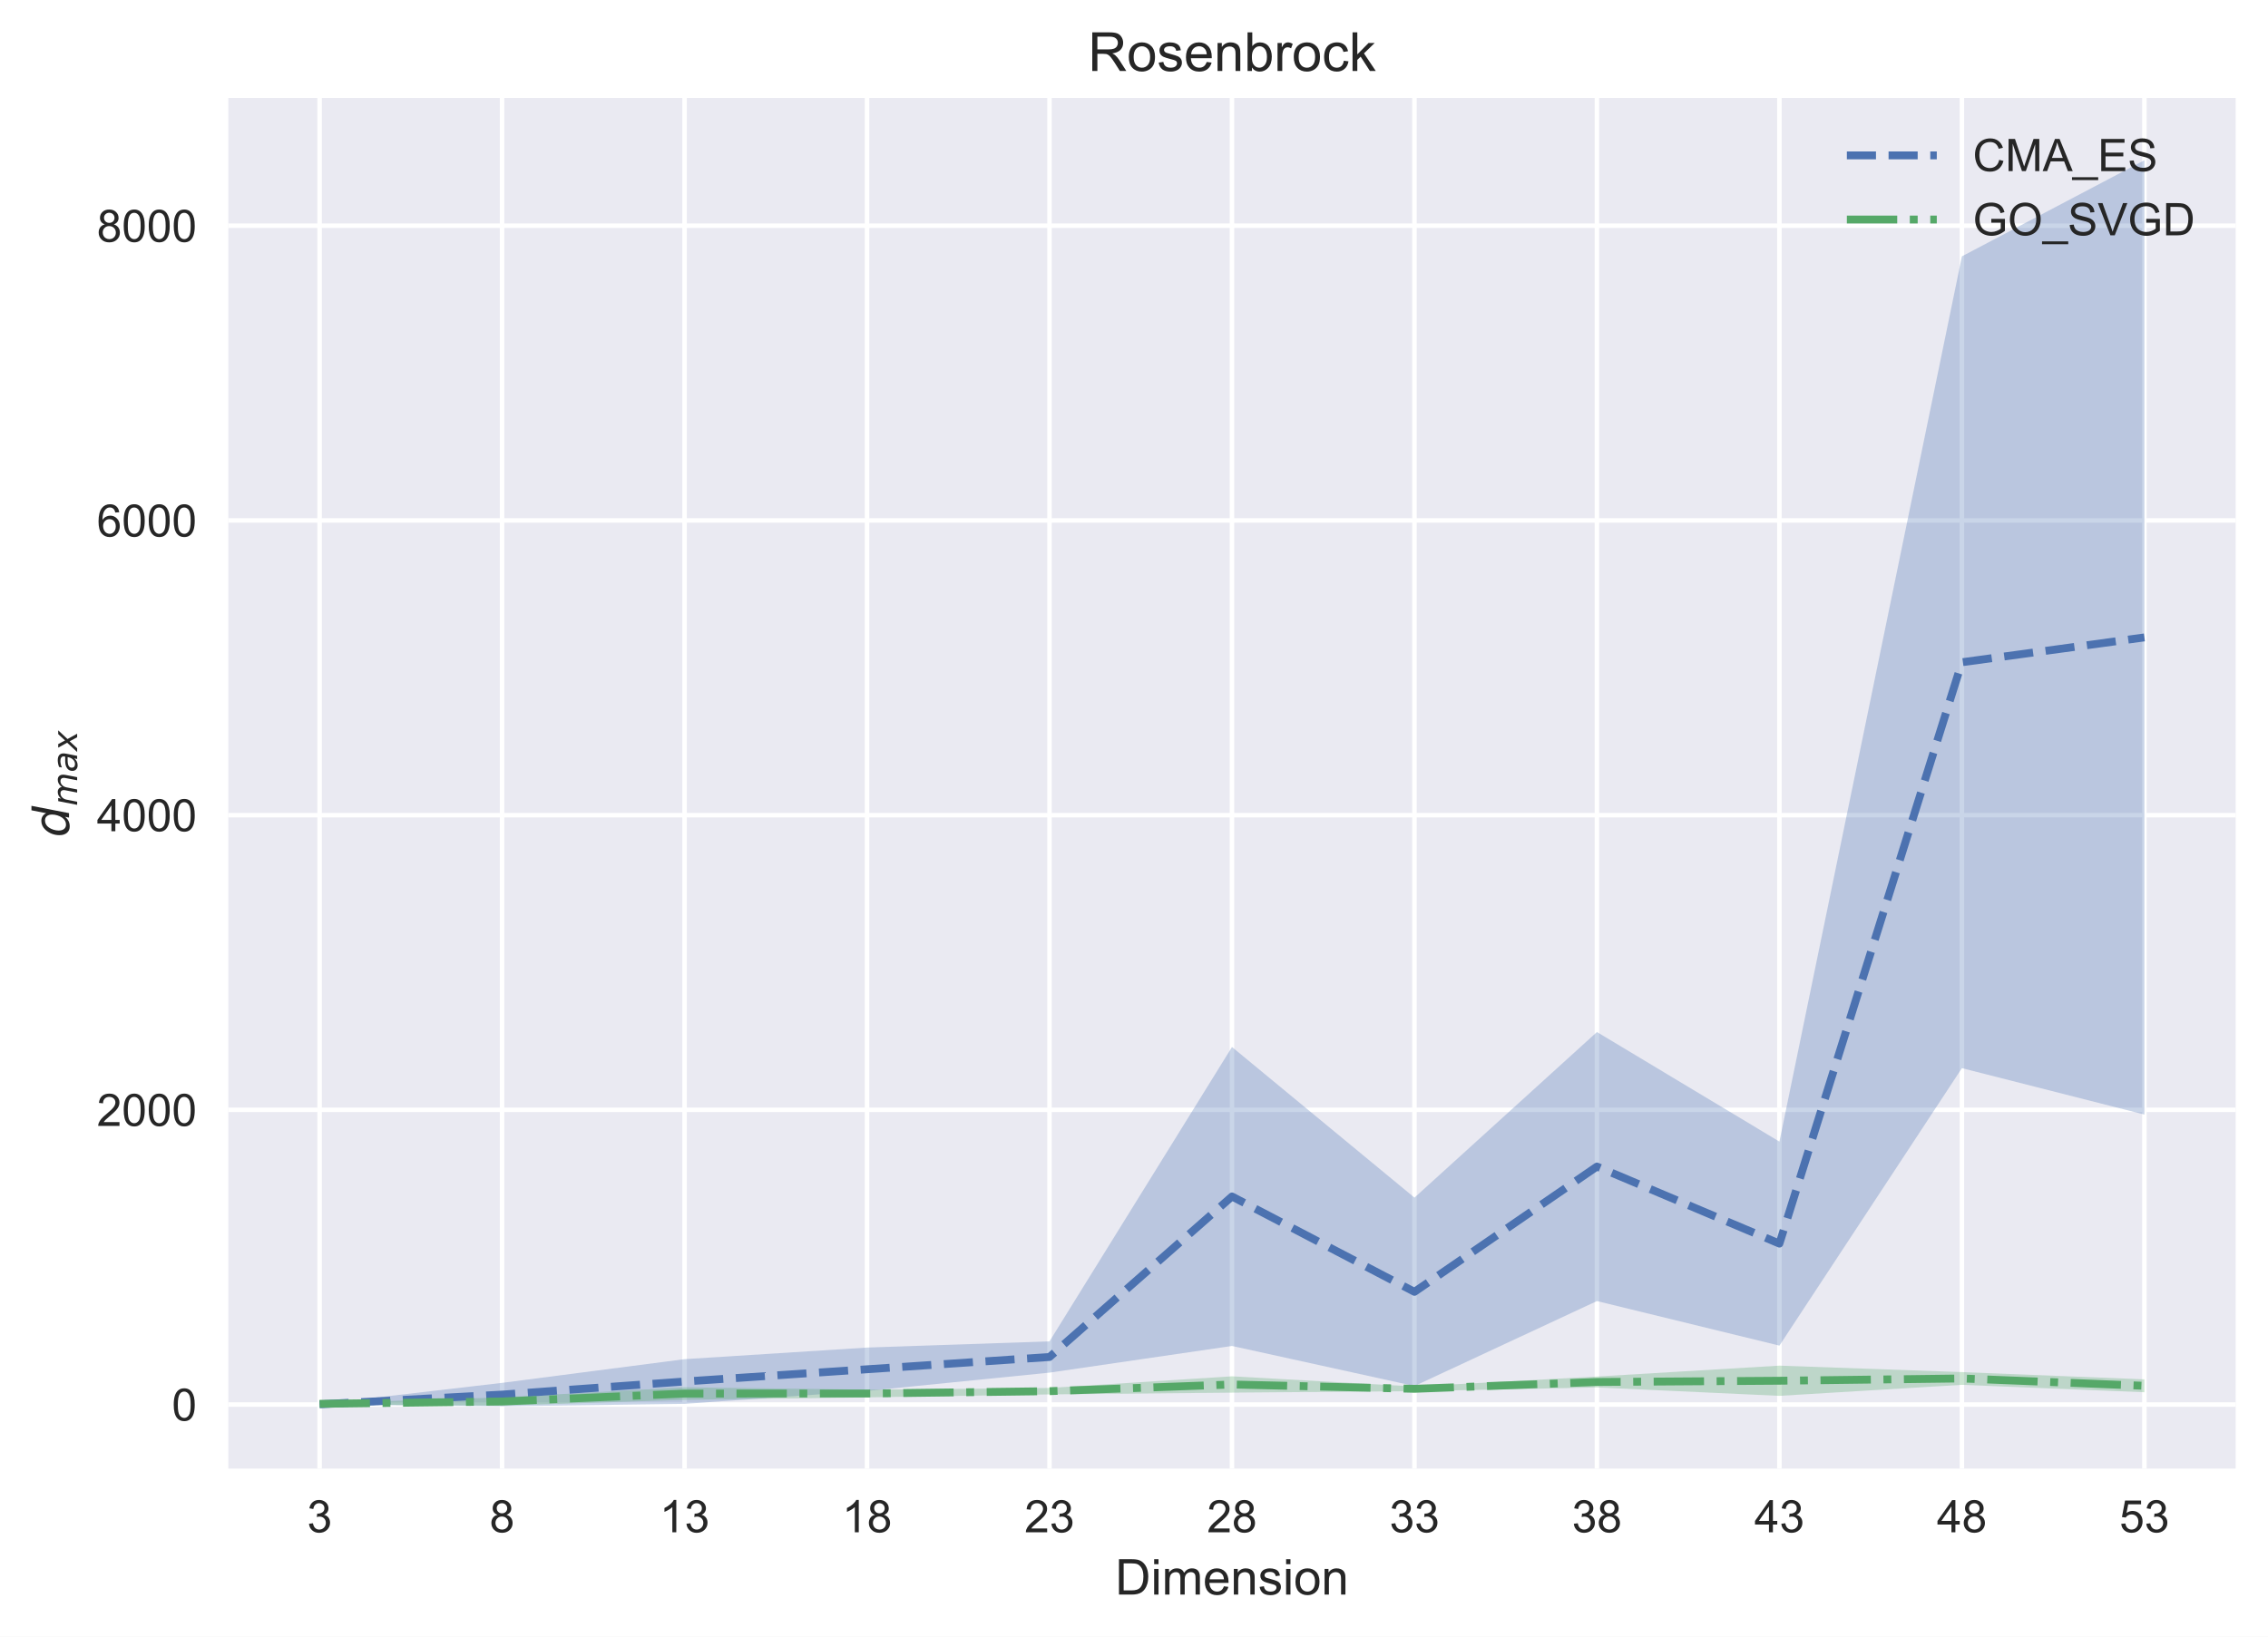
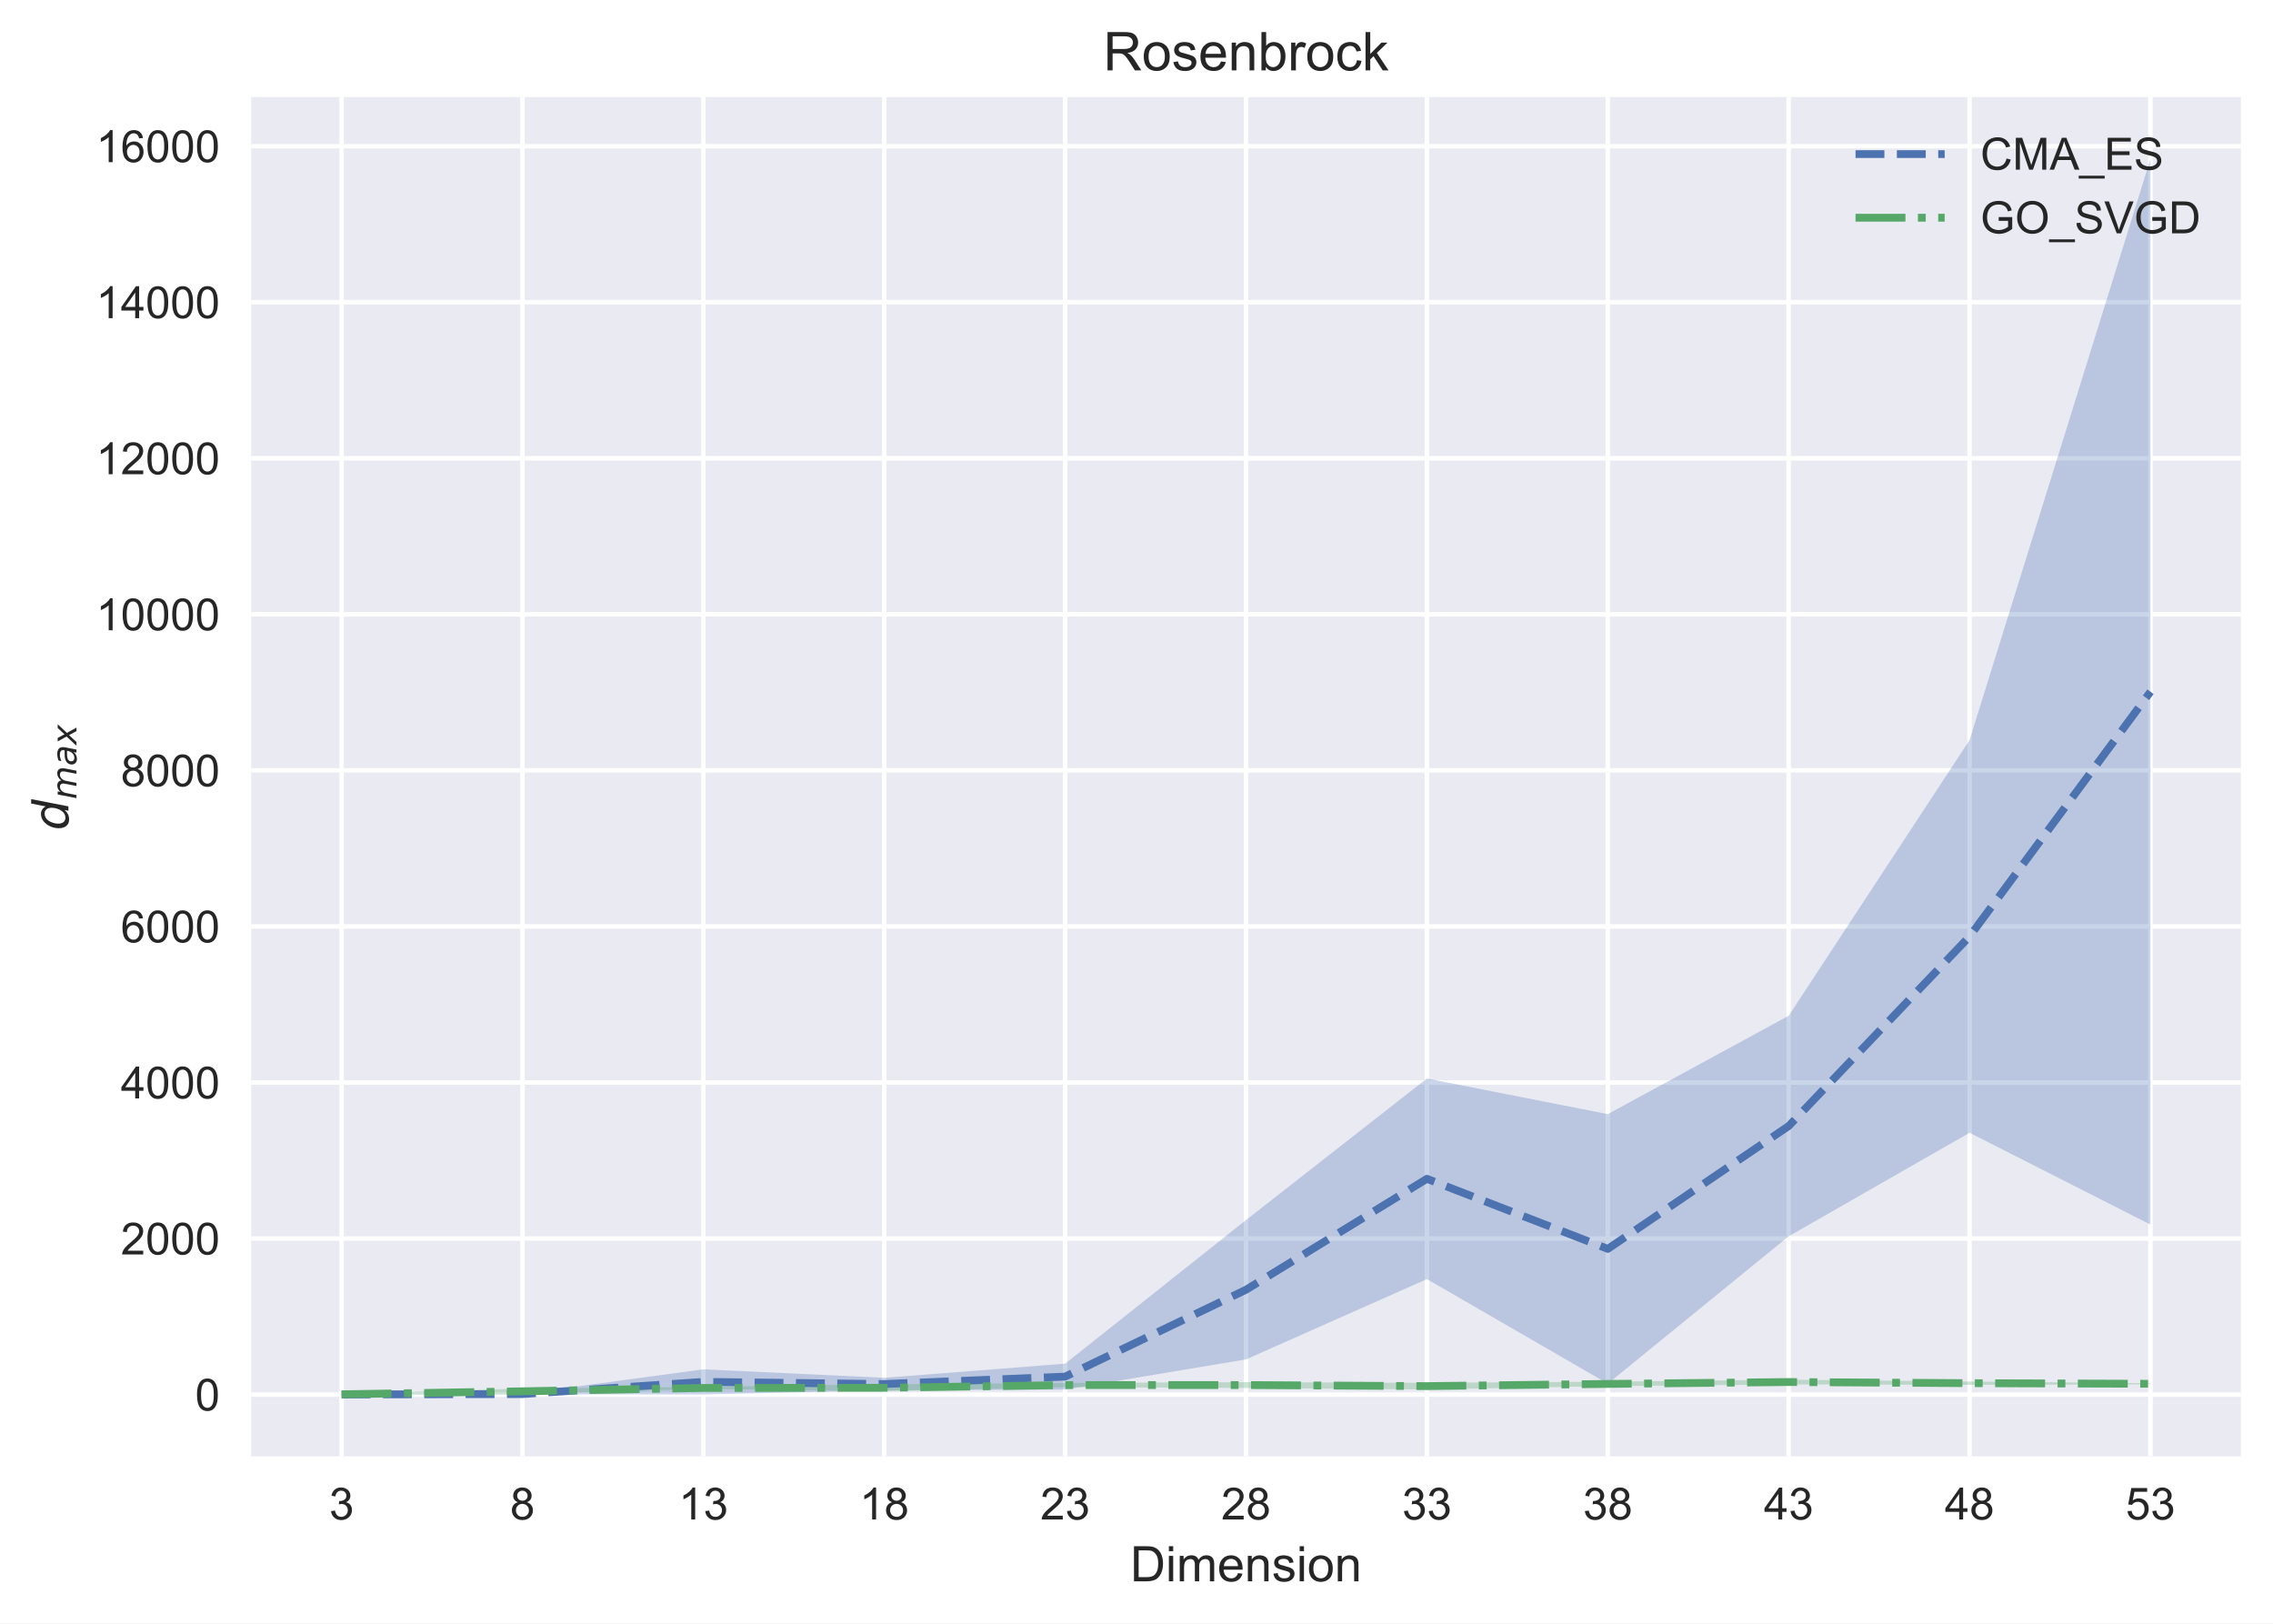
- <svg xmlns="http://www.w3.org/2000/svg" xmlns:xlink="http://www.w3.org/1999/xlink" width="504.384pt" height="364.115pt" viewBox="0 0 504.384 364.115" version="1.1">
+ <svg xmlns="http://www.w3.org/2000/svg" xmlns:xlink="http://www.w3.org/1999/xlink" width="509.945pt" height="364.115pt" viewBox="0 0 509.945 364.115" version="1.1">
  <defs>
    <style type="text/css">*{stroke-linejoin: round; stroke-linecap: butt}</style>
  </defs>
  <g id="figure_1">
    <g id="patch_1">
-       <path d="M 0 364.115  L 504.384 364.115  L 504.384 0  L 0 0  z " style="fill: #ffffff" />
+       <path d="M 0 364.115  L 509.945 364.115  L 509.945 0  L 0 0  z " style="fill: #ffffff" />
    </g>
    <g id="axes_1">
      <g id="patch_2">
-         <path d="M 50.784 326.709  L 497.184 326.709  L 497.184 21.789  L 50.784 21.789  z " style="fill: #eaeaf2" />
+         <path d="M 56.345 326.709  L 502.745 326.709  L 502.745 21.789  L 56.345 21.789  z " style="fill: #eaeaf2" />
      </g>
      <g id="matplotlib.axis_1">
        <g id="xtick_1">
          <g id="line2d_1">
-             <path d="M 71.075 326.709  L 71.075 21.789  " clip-path="url(#pcca488baf7)" style="fill: none; stroke: #ffffff; stroke-linecap: round" />
+             <path d="M 76.636 326.709  L 76.636 21.789  " clip-path="url(#pba0f194fc9)" style="fill: none; stroke: #ffffff; stroke-linecap: round" />
          </g>
          <g id="line2d_2" />
          <g id="text_1">
-             <g style="fill: #262626" transform="translate(68.29419 340.8672) scale(0.1 -0.1)">
+             <g style="fill: #262626" transform="translate(73.85513 340.8672) scale(0.1 -0.1)">
              <defs>
                <path id="ArialMT-33" d="M 269 1209  L 831 1284  Q 928 806 1161 595  Q 1394 384 1728 384  Q 2125 384 2398 659  Q 2672 934 2672 1341  Q 2672 1728 2419 1979  Q 2166 2231 1775 2231  Q 1616 2231 1378 2169  L 1441 2663  Q 1497 2656 1531 2656  Q 1891 2656 2178 2843  Q 2466 3031 2466 3422  Q 2466 3731 2256 3934  Q 2047 4138 1716 4138  Q 1388 4138 1169 3931  Q 950 3725 888 3313  L 325 3413  Q 428 3978 793 4289  Q 1159 4600 1703 4600  Q 2078 4600 2393 4439  Q 2709 4278 2876 4000  Q 3044 3722 3044 3409  Q 3044 3113 2884 2869  Q 2725 2625 2413 2481  Q 2819 2388 3044 2092  Q 3269 1797 3269 1353  Q 3269 753 2831 336  Q 2394 -81 1725 -81  Q 1122 -81 723 278  Q 325 638 269 1209  z " transform="scale(0.015625)" />
              </defs>
              <use xlink:href="#ArialMT-33" />
            </g>
          </g>
        </g>
        <g id="xtick_2">
          <g id="line2d_3">
-             <path d="M 111.656 326.709  L 111.656 21.789  " clip-path="url(#pcca488baf7)" style="fill: none; stroke: #ffffff; stroke-linecap: round" />
+             <path d="M 117.217 326.709  L 117.217 21.789  " clip-path="url(#pba0f194fc9)" style="fill: none; stroke: #ffffff; stroke-linecap: round" />
          </g>
          <g id="line2d_4" />
          <g id="text_2">
-             <g style="fill: #262626" transform="translate(108.876 340.8672) scale(0.1 -0.1)">
+             <g style="fill: #262626" transform="translate(114.4369 340.8672) scale(0.1 -0.1)">
              <defs>
                <path id="ArialMT-38" d="M 1131 2484  Q 781 2613 612 2850  Q 444 3088 444 3419  Q 444 3919 803 4259  Q 1163 4600 1759 4600  Q 2359 4600 2725 4251  Q 3091 3903 3091 3403  Q 3091 3084 2923 2848  Q 2756 2613 2416 2484  Q 2838 2347 3058 2040  Q 3278 1734 3278 1309  Q 3278 722 2862 322  Q 2447 -78 1769 -78  Q 1091 -78 675 323  Q 259 725 259 1325  Q 259 1772 486 2073  Q 713 2375 1131 2484  z M 1019 3438  Q 1019 3113 1228 2906  Q 1438 2700 1772 2700  Q 2097 2700 2305 2904  Q 2513 3109 2513 3406  Q 2513 3716 2298 3927  Q 2084 4138 1766 4138  Q 1444 4138 1231 3931  Q 1019 3725 1019 3438  z M 838 1322  Q 838 1081 952 856  Q 1066 631 1291 507  Q 1516 384 1775 384  Q 2178 384 2440 643  Q 2703 903 2703 1303  Q 2703 1709 2433 1975  Q 2163 2241 1756 2241  Q 1359 2241 1098 1978  Q 838 1716 838 1322  z " transform="scale(0.015625)" />
              </defs>
              <use xlink:href="#ArialMT-38" />
            </g>
          </g>
        </g>
        <g id="xtick_3">
          <g id="line2d_5">
-             <path d="M 152.238 326.709  L 152.238 21.789  " clip-path="url(#pcca488baf7)" style="fill: none; stroke: #ffffff; stroke-linecap: round" />
+             <path d="M 157.799 326.709  L 157.799 21.789  " clip-path="url(#pba0f194fc9)" style="fill: none; stroke: #ffffff; stroke-linecap: round" />
          </g>
          <g id="line2d_6" />
          <g id="text_3">
-             <g style="fill: #262626" transform="translate(146.6774 340.8672) scale(0.1 -0.1)">
+             <g style="fill: #262626" transform="translate(152.2383 340.8672) scale(0.1 -0.1)">
              <defs>
                <path id="ArialMT-31" d="M 2384 0  L 1822 0  L 1822 3584  Q 1619 3391 1289 3197  Q 959 3003 697 2906  L 697 3450  Q 1169 3672 1522 3987  Q 1875 4303 2022 4600  L 2384 4600  L 2384 0  z " transform="scale(0.015625)" />
              </defs>
              <use xlink:href="#ArialMT-31" />
              <use xlink:href="#ArialMT-33" x="55.615" />
            </g>
          </g>
        </g>
        <g id="xtick_4">
          <g id="line2d_7">
-             <path d="M 192.82 326.709  L 192.82 21.789  " clip-path="url(#pcca488baf7)" style="fill: none; stroke: #ffffff; stroke-linecap: round" />
+             <path d="M 198.381 326.709  L 198.381 21.789  " clip-path="url(#pba0f194fc9)" style="fill: none; stroke: #ffffff; stroke-linecap: round" />
          </g>
          <g id="line2d_8" />
          <g id="text_4">
-             <g style="fill: #262626" transform="translate(187.2592 340.8672) scale(0.1 -0.1)">
+             <g style="fill: #262626" transform="translate(192.8201 340.8672) scale(0.1 -0.1)">
              <use xlink:href="#ArialMT-31" />
              <use xlink:href="#ArialMT-38" x="55.615" />
            </g>
          </g>
        </g>
        <g id="xtick_5">
          <g id="line2d_9">
-             <path d="M 233.402 326.709  L 233.402 21.789  " clip-path="url(#pcca488baf7)" style="fill: none; stroke: #ffffff; stroke-linecap: round" />
+             <path d="M 238.963 326.709  L 238.963 21.789  " clip-path="url(#pba0f194fc9)" style="fill: none; stroke: #ffffff; stroke-linecap: round" />
          </g>
          <g id="line2d_10" />
          <g id="text_5">
-             <g style="fill: #262626" transform="translate(227.841 340.8672) scale(0.1 -0.1)">
+             <g style="fill: #262626" transform="translate(233.4019 340.8672) scale(0.1 -0.1)">
              <defs>
                <path id="ArialMT-32" d="M 3222 541  L 3222 0  L 194 0  Q 188 203 259 391  Q 375 700 629 1000  Q 884 1300 1366 1694  Q 2113 2306 2375 2664  Q 2638 3022 2638 3341  Q 2638 3675 2398 3904  Q 2159 4134 1775 4134  Q 1369 4134 1125 3890  Q 881 3647 878 3216  L 300 3275  Q 359 3922 746 4261  Q 1134 4600 1788 4600  Q 2447 4600 2831 4234  Q 3216 3869 3216 3328  Q 3216 3053 3103 2787  Q 2991 2522 2730 2228  Q 2469 1934 1863 1422  Q 1356 997 1212 845  Q 1069 694 975 541  L 3222 541  z " transform="scale(0.015625)" />
              </defs>
              <use xlink:href="#ArialMT-32" />
              <use xlink:href="#ArialMT-33" x="55.615" />
            </g>
          </g>
        </g>
        <g id="xtick_6">
          <g id="line2d_11">
-             <path d="M 273.984 326.709  L 273.984 21.789  " clip-path="url(#pcca488baf7)" style="fill: none; stroke: #ffffff; stroke-linecap: round" />
+             <path d="M 279.545 326.709  L 279.545 21.789  " clip-path="url(#pba0f194fc9)" style="fill: none; stroke: #ffffff; stroke-linecap: round" />
          </g>
          <g id="line2d_12" />
          <g id="text_6">
-             <g style="fill: #262626" transform="translate(268.4228 340.8672) scale(0.1 -0.1)">
+             <g style="fill: #262626" transform="translate(273.9837 340.8672) scale(0.1 -0.1)">
              <use xlink:href="#ArialMT-32" />
              <use xlink:href="#ArialMT-38" x="55.615" />
            </g>
          </g>
        </g>
        <g id="xtick_7">
          <g id="line2d_13">
-             <path d="M 314.566 326.709  L 314.566 21.789  " clip-path="url(#pcca488baf7)" style="fill: none; stroke: #ffffff; stroke-linecap: round" />
+             <path d="M 320.127 326.709  L 320.127 21.789  " clip-path="url(#pba0f194fc9)" style="fill: none; stroke: #ffffff; stroke-linecap: round" />
          </g>
          <g id="line2d_14" />
          <g id="text_7">
-             <g style="fill: #262626" transform="translate(309.0046 340.8672) scale(0.1 -0.1)">
+             <g style="fill: #262626" transform="translate(314.5656 340.8672) scale(0.1 -0.1)">
              <use xlink:href="#ArialMT-33" />
              <use xlink:href="#ArialMT-33" x="55.615" />
            </g>
          </g>
        </g>
        <g id="xtick_8">
          <g id="line2d_15">
-             <path d="M 355.147 326.709  L 355.147 21.789  " clip-path="url(#pcca488baf7)" style="fill: none; stroke: #ffffff; stroke-linecap: round" />
+             <path d="M 360.708 326.709  L 360.708 21.789  " clip-path="url(#pba0f194fc9)" style="fill: none; stroke: #ffffff; stroke-linecap: round" />
          </g>
          <g id="line2d_16" />
          <g id="text_8">
-             <g style="fill: #262626" transform="translate(349.5864 340.8672) scale(0.1 -0.1)">
+             <g style="fill: #262626" transform="translate(355.1474 340.8672) scale(0.1 -0.1)">
              <use xlink:href="#ArialMT-33" />
              <use xlink:href="#ArialMT-38" x="55.615" />
            </g>
          </g>
        </g>
        <g id="xtick_9">
          <g id="line2d_17">
-             <path d="M 395.729 326.709  L 395.729 21.789  " clip-path="url(#pcca488baf7)" style="fill: none; stroke: #ffffff; stroke-linecap: round" />
+             <path d="M 401.29 326.709  L 401.29 21.789  " clip-path="url(#pba0f194fc9)" style="fill: none; stroke: #ffffff; stroke-linecap: round" />
          </g>
          <g id="line2d_18" />
          <g id="text_9">
-             <g style="fill: #262626" transform="translate(390.1683 340.8672) scale(0.1 -0.1)">
+             <g style="fill: #262626" transform="translate(395.7292 340.8672) scale(0.1 -0.1)">
              <defs>
                <path id="ArialMT-34" d="M 2069 0  L 2069 1097  L 81 1097  L 81 1613  L 2172 4581  L 2631 4581  L 2631 1613  L 3250 1613  L 3250 1097  L 2631 1097  L 2631 0  L 2069 0  z M 2069 1613  L 2069 3678  L 634 1613  L 2069 1613  z " transform="scale(0.015625)" />
              </defs>
              <use xlink:href="#ArialMT-34" />
              <use xlink:href="#ArialMT-33" x="55.615" />
            </g>
          </g>
        </g>
        <g id="xtick_10">
          <g id="line2d_19">
-             <path d="M 436.311 326.709  L 436.311 21.789  " clip-path="url(#pcca488baf7)" style="fill: none; stroke: #ffffff; stroke-linecap: round" />
+             <path d="M 441.872 326.709  L 441.872 21.789  " clip-path="url(#pba0f194fc9)" style="fill: none; stroke: #ffffff; stroke-linecap: round" />
          </g>
          <g id="line2d_20" />
          <g id="text_10">
-             <g style="fill: #262626" transform="translate(430.7501 340.8672) scale(0.1 -0.1)">
+             <g style="fill: #262626" transform="translate(436.311 340.8672) scale(0.1 -0.1)">
              <use xlink:href="#ArialMT-34" />
              <use xlink:href="#ArialMT-38" x="55.615" />
            </g>
          </g>
        </g>
        <g id="xtick_11">
          <g id="line2d_21">
-             <path d="M 476.893 326.709  L 476.893 21.789  " clip-path="url(#pcca488baf7)" style="fill: none; stroke: #ffffff; stroke-linecap: round" />
+             <path d="M 482.454 326.709  L 482.454 21.789  " clip-path="url(#pba0f194fc9)" style="fill: none; stroke: #ffffff; stroke-linecap: round" />
          </g>
          <g id="line2d_22" />
          <g id="text_11">
-             <g style="fill: #262626" transform="translate(471.3319 340.8672) scale(0.1 -0.1)">
+             <g style="fill: #262626" transform="translate(476.8928 340.8672) scale(0.1 -0.1)">
              <defs>
                <path id="ArialMT-35" d="M 266 1200  L 856 1250  Q 922 819 1161 601  Q 1400 384 1738 384  Q 2144 384 2425 690  Q 2706 997 2706 1503  Q 2706 1984 2436 2262  Q 2166 2541 1728 2541  Q 1456 2541 1237 2417  Q 1019 2294 894 2097  L 366 2166  L 809 4519  L 3088 4519  L 3088 3981  L 1259 3981  L 1013 2750  Q 1425 3038 1878 3038  Q 2478 3038 2890 2622  Q 3303 2206 3303 1553  Q 3303 931 2941 478  Q 2500 -78 1738 -78  Q 1113 -78 717 272  Q 322 622 266 1200  z " transform="scale(0.015625)" />
              </defs>
              <use xlink:href="#ArialMT-35" />
              <use xlink:href="#ArialMT-33" x="55.615" />
            </g>
          </g>
        </g>
        <g id="text_12">
-           <g style="fill: #262626" transform="translate(248.0023 354.7283) scale(0.11 -0.11)">
+           <g style="fill: #262626" transform="translate(253.5632 354.7283) scale(0.11 -0.11)">
            <defs>
              <path id="ArialMT-44" d="M 494 0  L 494 4581  L 2072 4581  Q 2606 4581 2888 4516  Q 3281 4425 3559 4188  Q 3922 3881 4101 3404  Q 4281 2928 4281 2316  Q 4281 1794 4159 1391  Q 4038 988 3847 723  Q 3656 459 3429 307  Q 3203 156 2883 78  Q 2563 0 2147 0  L 494 0  z M 1100 541  L 2078 541  Q 2531 541 2789 625  Q 3047 709 3200 863  Q 3416 1078 3536 1442  Q 3656 1806 3656 2325  Q 3656 3044 3420 3430  Q 3184 3816 2847 3947  Q 2603 4041 2063 4041  L 1100 4041  L 1100 541  z " transform="scale(0.015625)" />
              <path id="ArialMT-69" d="M 425 3934  L 425 4581  L 988 4581  L 988 3934  L 425 3934  z M 425 0  L 425 3319  L 988 3319  L 988 0  L 425 0  z " transform="scale(0.015625)" />
              <path id="ArialMT-6d" d="M 422 0  L 422 3319  L 925 3319  L 925 2853  Q 1081 3097 1340 3245  Q 1600 3394 1931 3394  Q 2300 3394 2536 3241  Q 2772 3088 2869 2813  Q 3263 3394 3894 3394  Q 4388 3394 4653 3120  Q 4919 2847 4919 2278  L 4919 0  L 4359 0  L 4359 2091  Q 4359 2428 4304 2576  Q 4250 2725 4106 2815  Q 3963 2906 3769 2906  Q 3419 2906 3187 2673  Q 2956 2441 2956 1928  L 2956 0  L 2394 0  L 2394 2156  Q 2394 2531 2256 2718  Q 2119 2906 1806 2906  Q 1569 2906 1367 2781  Q 1166 2656 1075 2415  Q 984 2175 984 1722  L 984 0  L 422 0  z " transform="scale(0.015625)" />
              <path id="ArialMT-65" d="M 2694 1069  L 3275 997  Q 3138 488 2766 206  Q 2394 -75 1816 -75  Q 1088 -75 661 373  Q 234 822 234 1631  Q 234 2469 665 2931  Q 1097 3394 1784 3394  Q 2450 3394 2872 2941  Q 3294 2488 3294 1666  Q 3294 1616 3291 1516  L 816 1516  Q 847 969 1125 678  Q 1403 388 1819 388  Q 2128 388 2347 550  Q 2566 713 2694 1069  z M 847 1978  L 2700 1978  Q 2663 2397 2488 2606  Q 2219 2931 1791 2931  Q 1403 2931 1139 2672  Q 875 2413 847 1978  z " transform="scale(0.015625)" />
              <path id="ArialMT-6e" d="M 422 0  L 422 3319  L 928 3319  L 928 2847  Q 1294 3394 1984 3394  Q 2284 3394 2536 3286  Q 2788 3178 2913 3003  Q 3038 2828 3088 2588  Q 3119 2431 3119 2041  L 3119 0  L 2556 0  L 2556 2019  Q 2556 2363 2490 2533  Q 2425 2703 2258 2804  Q 2091 2906 1866 2906  Q 1506 2906 1245 2678  Q 984 2450 984 1813  L 984 0  L 422 0  z " transform="scale(0.015625)" />
              <path id="ArialMT-73" d="M 197 991  L 753 1078  Q 800 744 1014 566  Q 1228 388 1613 388  Q 2000 388 2187 545  Q 2375 703 2375 916  Q 2375 1106 2209 1216  Q 2094 1291 1634 1406  Q 1016 1563 777 1677  Q 538 1791 414 1992  Q 291 2194 291 2438  Q 291 2659 392 2848  Q 494 3038 669 3163  Q 800 3259 1026 3326  Q 1253 3394 1513 3394  Q 1903 3394 2198 3281  Q 2494 3169 2634 2976  Q 2775 2784 2828 2463  L 2278 2388  Q 2241 2644 2061 2787  Q 1881 2931 1553 2931  Q 1166 2931 1000 2803  Q 834 2675 834 2503  Q 834 2394 903 2306  Q 972 2216 1119 2156  Q 1203 2125 1616 2013  Q 2213 1853 2448 1751  Q 2684 1650 2818 1456  Q 2953 1263 2953 975  Q 2953 694 2789 445  Q 2625 197 2315 61  Q 2006 -75 1616 -75  Q 969 -75 630 194  Q 291 463 197 991  z " transform="scale(0.015625)" />
              <path id="ArialMT-6f" d="M 213 1659  Q 213 2581 725 3025  Q 1153 3394 1769 3394  Q 2453 3394 2887 2945  Q 3322 2497 3322 1706  Q 3322 1066 3130 698  Q 2938 331 2570 128  Q 2203 -75 1769 -75  Q 1072 -75 642 372  Q 213 819 213 1659  z M 791 1659  Q 791 1022 1069 705  Q 1347 388 1769 388  Q 2188 388 2466 706  Q 2744 1025 2744 1678  Q 2744 2294 2464 2611  Q 2184 2928 1769 2928  Q 1347 2928 1069 2612  Q 791 2297 791 1659  z " transform="scale(0.015625)" />
            </defs>
            <use xlink:href="#ArialMT-44" />
            <use xlink:href="#ArialMT-69" x="72.217" />
            <use xlink:href="#ArialMT-6d" x="94.434" />
            <use xlink:href="#ArialMT-65" x="177.734" />
            <use xlink:href="#ArialMT-6e" x="233.35" />
            <use xlink:href="#ArialMT-73" x="288.965" />
            <use xlink:href="#ArialMT-69" x="338.965" />
            <use xlink:href="#ArialMT-6f" x="361.182" />
            <use xlink:href="#ArialMT-6e" x="416.797" />
          </g>
        </g>
      </g>
      <g id="matplotlib.axis_2">
        <g id="ytick_1">
          <g id="line2d_23">
-             <path d="M 50.784 312.45  L 497.184 312.45  " clip-path="url(#pcca488baf7)" style="fill: none; stroke: #ffffff; stroke-linecap: round" />
+             <path d="M 56.345 312.842  L 502.745 312.842  " clip-path="url(#pba0f194fc9)" style="fill: none; stroke: #ffffff; stroke-linecap: round" />
          </g>
          <g id="line2d_24" />
          <g id="text_13">
-             <g style="fill: #262626" transform="translate(38.22281 316.0292) scale(0.1 -0.1)">
+             <g style="fill: #262626" transform="translate(43.78375 316.4208) scale(0.1 -0.1)">
              <defs>
                <path id="ArialMT-30" d="M 266 2259  Q 266 3072 433 3567  Q 600 4063 929 4331  Q 1259 4600 1759 4600  Q 2128 4600 2406 4451  Q 2684 4303 2865 4023  Q 3047 3744 3150 3342  Q 3253 2941 3253 2259  Q 3253 1453 3087 958  Q 2922 463 2592 192  Q 2263 -78 1759 -78  Q 1097 -78 719 397  Q 266 969 266 2259  z M 844 2259  Q 844 1131 1108 757  Q 1372 384 1759 384  Q 2147 384 2411 759  Q 2675 1134 2675 2259  Q 2675 3391 2411 3762  Q 2147 4134 1753 4134  Q 1366 4134 1134 3806  Q 844 3388 844 2259  z " transform="scale(0.015625)" />
              </defs>
              <use xlink:href="#ArialMT-30" />
            </g>
          </g>
        </g>
        <g id="ytick_2">
          <g id="line2d_25">
-             <path d="M 50.784 246.892  L 497.184 246.892  " clip-path="url(#pcca488baf7)" style="fill: none; stroke: #ffffff; stroke-linecap: round" />
+             <path d="M 56.345 277.835  L 502.745 277.835  " clip-path="url(#pba0f194fc9)" style="fill: none; stroke: #ffffff; stroke-linecap: round" />
          </g>
          <g id="line2d_26" />
          <g id="text_14">
-             <g style="fill: #262626" transform="translate(21.54 250.4712) scale(0.1 -0.1)">
+             <g style="fill: #262626" transform="translate(27.10094 281.4144) scale(0.1 -0.1)">
              <use xlink:href="#ArialMT-32" />
              <use xlink:href="#ArialMT-30" x="55.615" />
              <use xlink:href="#ArialMT-30" x="111.23" />
              <use xlink:href="#ArialMT-30" x="166.846" />
            </g>
          </g>
        </g>
        <g id="ytick_3">
          <g id="line2d_27">
-             <path d="M 50.784 181.334  L 497.184 181.334  " clip-path="url(#pcca488baf7)" style="fill: none; stroke: #ffffff; stroke-linecap: round" />
+             <path d="M 56.345 242.829  L 502.745 242.829  " clip-path="url(#pba0f194fc9)" style="fill: none; stroke: #ffffff; stroke-linecap: round" />
          </g>
          <g id="line2d_28" />
          <g id="text_15">
-             <g style="fill: #262626" transform="translate(21.54 184.9132) scale(0.1 -0.1)">
+             <g style="fill: #262626" transform="translate(27.10094 246.408) scale(0.1 -0.1)">
              <use xlink:href="#ArialMT-34" />
              <use xlink:href="#ArialMT-30" x="55.615" />
              <use xlink:href="#ArialMT-30" x="111.23" />
              <use xlink:href="#ArialMT-30" x="166.846" />
            </g>
          </g>
        </g>
        <g id="ytick_4">
          <g id="line2d_29">
-             <path d="M 50.784 115.776  L 497.184 115.776  " clip-path="url(#pcca488baf7)" style="fill: none; stroke: #ffffff; stroke-linecap: round" />
+             <path d="M 56.345 207.823  L 502.745 207.823  " clip-path="url(#pba0f194fc9)" style="fill: none; stroke: #ffffff; stroke-linecap: round" />
          </g>
          <g id="line2d_30" />
          <g id="text_16">
-             <g style="fill: #262626" transform="translate(21.54 119.3552) scale(0.1 -0.1)">
+             <g style="fill: #262626" transform="translate(27.10094 211.4016) scale(0.1 -0.1)">
              <defs>
                <path id="ArialMT-36" d="M 3184 3459  L 2625 3416  Q 2550 3747 2413 3897  Q 2184 4138 1850 4138  Q 1581 4138 1378 3988  Q 1113 3794 959 3422  Q 806 3050 800 2363  Q 1003 2672 1297 2822  Q 1591 2972 1913 2972  Q 2475 2972 2870 2558  Q 3266 2144 3266 1488  Q 3266 1056 3080 686  Q 2894 316 2569 119  Q 2244 -78 1831 -78  Q 1128 -78 684 439  Q 241 956 241 2144  Q 241 3472 731 4075  Q 1159 4600 1884 4600  Q 2425 4600 2770 4297  Q 3116 3994 3184 3459  z M 888 1484  Q 888 1194 1011 928  Q 1134 663 1356 523  Q 1578 384 1822 384  Q 2178 384 2434 671  Q 2691 959 2691 1453  Q 2691 1928 2437 2201  Q 2184 2475 1800 2475  Q 1419 2475 1153 2201  Q 888 1928 888 1484  z " transform="scale(0.015625)" />
              </defs>
              <use xlink:href="#ArialMT-36" />
              <use xlink:href="#ArialMT-30" x="55.615" />
              <use xlink:href="#ArialMT-30" x="111.23" />
              <use xlink:href="#ArialMT-30" x="166.846" />
            </g>
          </g>
        </g>
        <g id="ytick_5">
          <g id="line2d_31">
-             <path d="M 50.784 50.218  L 497.184 50.218  " clip-path="url(#pcca488baf7)" style="fill: none; stroke: #ffffff; stroke-linecap: round" />
+             <path d="M 56.345 172.816  L 502.745 172.816  " clip-path="url(#pba0f194fc9)" style="fill: none; stroke: #ffffff; stroke-linecap: round" />
          </g>
          <g id="line2d_32" />
          <g id="text_17">
-             <g style="fill: #262626" transform="translate(21.54 53.79725) scale(0.1 -0.1)">
+             <g style="fill: #262626" transform="translate(27.10094 176.3953) scale(0.1 -0.1)">
              <use xlink:href="#ArialMT-38" />
              <use xlink:href="#ArialMT-30" x="55.615" />
              <use xlink:href="#ArialMT-30" x="111.23" />
              <use xlink:href="#ArialMT-30" x="166.846" />
            </g>
          </g>
        </g>
-         <g id="text_18">
+         <g id="ytick_6">
+           <g id="line2d_33">
+             <path d="M 56.345 137.81  L 502.745 137.81  " clip-path="url(#pba0f194fc9)" style="fill: none; stroke: #ffffff; stroke-linecap: round" />
+           </g>
+           <g id="line2d_34" />
+           <g id="text_18">
+             <g style="fill: #262626" transform="translate(21.54 141.3889) scale(0.1 -0.1)">
+               <use xlink:href="#ArialMT-31" />
+               <use xlink:href="#ArialMT-30" x="55.615" />
+               <use xlink:href="#ArialMT-30" x="111.23" />
+               <use xlink:href="#ArialMT-30" x="166.846" />
+               <use xlink:href="#ArialMT-30" x="222.461" />
+             </g>
+           </g>
+         </g>
+         <g id="ytick_7">
+           <g id="line2d_35">
+             <path d="M 56.345 102.804  L 502.745 102.804  " clip-path="url(#pba0f194fc9)" style="fill: none; stroke: #ffffff; stroke-linecap: round" />
+           </g>
+           <g id="line2d_36" />
+           <g id="text_19">
+             <g style="fill: #262626" transform="translate(21.54 106.3825) scale(0.1 -0.1)">
+               <use xlink:href="#ArialMT-31" />
+               <use xlink:href="#ArialMT-32" x="55.615" />
+               <use xlink:href="#ArialMT-30" x="111.23" />
+               <use xlink:href="#ArialMT-30" x="166.846" />
+               <use xlink:href="#ArialMT-30" x="222.461" />
+             </g>
+           </g>
+         </g>
+         <g id="ytick_8">
+           <g id="line2d_37">
+             <path d="M 56.345 67.797  L 502.745 67.797  " clip-path="url(#pba0f194fc9)" style="fill: none; stroke: #ffffff; stroke-linecap: round" />
+           </g>
+           <g id="line2d_38" />
+           <g id="text_20">
+             <g style="fill: #262626" transform="translate(21.54 71.37618) scale(0.1 -0.1)">
+               <use xlink:href="#ArialMT-31" />
+               <use xlink:href="#ArialMT-34" x="55.615" />
+               <use xlink:href="#ArialMT-30" x="111.23" />
+               <use xlink:href="#ArialMT-30" x="166.846" />
+               <use xlink:href="#ArialMT-30" x="222.461" />
+             </g>
+           </g>
+         </g>
+         <g id="ytick_9">
+           <g id="line2d_39">
+             <path d="M 56.345 32.791  L 502.745 32.791  " clip-path="url(#pba0f194fc9)" style="fill: none; stroke: #ffffff; stroke-linecap: round" />
+           </g>
+           <g id="line2d_40" />
+           <g id="text_21">
+             <g style="fill: #262626" transform="translate(21.54 36.36981) scale(0.1 -0.1)">
+               <use xlink:href="#ArialMT-31" />
+               <use xlink:href="#ArialMT-36" x="55.615" />
+               <use xlink:href="#ArialMT-30" x="111.23" />
+               <use xlink:href="#ArialMT-30" x="166.846" />
+               <use xlink:href="#ArialMT-30" x="222.461" />
+             </g>
+           </g>
+         </g>
+         <g id="text_22">
          <g style="fill: #262626" transform="translate(15.35375 186.2944) rotate(-90) scale(0.11 -0.11)">
            <defs>
              <path id="DejaVuSans-Oblique-64" d="M 2675 525  Q 2444 222 2128 65  Q 1813 -91 1428 -91  Q 903 -91 598 267  Q 294 625 294 1247  Q 294 1766 478 2236  Q 663 2706 1013 3078  Q 1244 3325 1534 3454  Q 1825 3584 2144 3584  Q 2481 3584 2739 3421  Q 2997 3259 3138 2956  L 3513 4863  L 4091 4863  L 3144 0  L 2566 0  L 2675 525  z M 891 1350  Q 891 897 1095 644  Q 1300 391 1663 391  Q 1931 391 2161 520  Q 2391 650 2566 903  Q 2750 1166 2856 1509  Q 2963 1853 2963 2188  Q 2963 2622 2758 2865  Q 2553 3109 2194 3109  Q 1922 3109 1687 2981  Q 1453 2853 1288 2613  Q 1106 2353 998 2009  Q 891 1666 891 1350  z " transform="scale(0.015625)" />
              <path id="DejaVuSans-Oblique-6d" d="M 5747 2113  L 5338 0  L 4763 0  L 5166 2094  Q 5191 2228 5203 2325  Q 5216 2422 5216 2491  Q 5216 2772 5059 2928  Q 4903 3084 4622 3084  Q 4203 3084 3875 2770  Q 3547 2456 3450 1953  L 3066 0  L 2491 0  L 2900 2094  Q 2925 2209 2937 2307  Q 2950 2406 2950 2484  Q 2950 2769 2794 2926  Q 2638 3084 2363 3084  Q 1938 3084 1609 2770  Q 1281 2456 1184 1953  L 800 0  L 225 0  L 909 3500  L 1484 3500  L 1375 2956  Q 1609 3263 1923 3423  Q 2238 3584 2597 3584  Q 2978 3584 3223 3384  Q 3469 3184 3519 2828  Q 3781 3197 4126 3390  Q 4472 3584 4856 3584  Q 5306 3584 5551 3325  Q 5797 3066 5797 2591  Q 5797 2488 5784 2364  Q 5772 2241 5747 2113  z " transform="scale(0.015625)" />
              <path id="DejaVuSans-Oblique-61" d="M 3438 1997  L 3047 0  L 2472 0  L 2578 531  Q 2325 219 2001 64  Q 1678 -91 1281 -91  Q 834 -91 548 182  Q 263 456 263 884  Q 263 1497 752 1853  Q 1241 2209 2100 2209  L 2900 2209  L 2931 2363  Q 2938 2388 2941 2417  Q 2944 2447 2944 2509  Q 2944 2788 2717 2942  Q 2491 3097 2081 3097  Q 1800 3097 1504 3025  Q 1209 2953 897 2809  L 997 3341  Q 1322 3463 1633 3523  Q 1944 3584 2234 3584  Q 2853 3584 3176 3315  Q 3500 3047 3500 2534  Q 3500 2431 3484 2292  Q 3469 2153 3438 1997  z M 2816 1759  L 2241 1759  Q 1534 1759 1195 1570  Q 856 1381 856 984  Q 856 709 1029 553  Q 1203 397 1509 397  Q 1978 397 2328 733  Q 2678 1069 2791 1631  L 2816 1759  z " transform="scale(0.015625)" />
              <path id="DejaVuSans-Oblique-78" d="M 3841 3500  L 2234 1784  L 3219 0  L 2559 0  L 1819 1388  L 531 0  L -166 0  L 1556 1844  L 641 3500  L 1300 3500  L 1972 2234  L 3144 3500  L 3841 3500  z " transform="scale(0.015625)" />
            </defs>
            <use xlink:href="#DejaVuSans-Oblique-64" transform="translate(0 0.015625)" />
            <use xlink:href="#DejaVuSans-Oblique-6d" transform="translate(63.47656 -16.39062) scale(0.7)" />
            <use xlink:href="#DejaVuSans-Oblique-61" transform="translate(131.665 -16.39062) scale(0.7)" />
            <use xlink:href="#DejaVuSans-Oblique-78" transform="translate(174.5605 -16.39062) scale(0.7)" />
          </g>
        </g>
      </g>
      <g id="PolyCollection_1">
-         <path d="M 71.075 312.46  L 71.075 312.354  L 111.656 307.63  L 152.238 302.358  L 192.82 299.778  L 233.402 298.398  L 273.984 232.914  L 314.566 266.422  L 355.147 229.582  L 395.729 253.957  L 436.311 57.026  L 476.893 35.649  L 476.893 247.945  L 476.893 247.945  L 436.311 237.619  L 395.729 299.346  L 355.147 289.435  L 314.566 308.339  L 273.984 299.42  L 233.402 305.356  L 192.82 309.432  L 152.238 312.298  L 111.656 312.849  L 71.075 312.46  z " clip-path="url(#pcca488baf7)" style="fill: #4c72b0; fill-opacity: 0.3" />
+         <path d="M 76.636 312.849  L 76.636 312.779  L 117.217 312.67  L 157.799 307.17  L 198.381 309.077  L 238.963 305.906  L 279.545 273.686  L 320.127 241.938  L 360.708 249.926  L 401.29 227.858  L 441.872 166.017  L 482.454 35.649  L 482.454 274.709  L 482.454 274.709  L 441.872 254.108  L 401.29 277.333  L 360.708 310.394  L 320.127 286.934  L 279.545 304.95  L 238.963 311.719  L 198.381 311.872  L 157.799 312.808  L 117.217 312.785  L 76.636 312.849  z " clip-path="url(#pba0f194fc9)" style="fill: #4c72b0; fill-opacity: 0.3" />
      </g>
      <g id="PolyCollection_2">
-         <path d="M 71.075 312.423  L 71.075 312.169  L 111.656 310.853  L 152.238 308.624  L 192.82 309.141  L 233.402 308.76  L 273.984 306.173  L 314.566 308.435  L 355.147 306.221  L 395.729 303.799  L 436.311 305.235  L 476.893 306.85  L 476.893 309.718  L 476.893 309.718  L 436.311 308.068  L 395.729 310.52  L 355.147 308.647  L 314.566 309.477  L 273.984 309.806  L 233.402 310.2  L 192.82 310.862  L 152.238 311.399  L 111.656 312.695  L 71.075 312.423  z " clip-path="url(#pcca488baf7)" style="fill: #55a868; fill-opacity: 0.3" />
-       </g>
-       <g id="line2d_33">
-         <path d="M 71.075 312.407  L 111.656 310.24  L 152.238 307.328  L 192.82 304.605  L 233.402 301.877  L 273.984 266.167  L 314.566 287.38  L 355.147 259.509  L 395.729 276.651  L 436.311 147.323  L 476.893 141.797  " clip-path="url(#pcca488baf7)" style="fill: none; stroke-dasharray: 6.475,2.8; stroke-dashoffset: 0; stroke: #4c72b0; stroke-width: 1.75" />
-       </g>
-       <g id="line2d_34">
-         <path d="M 71.075 312.296  L 111.656 311.774  L 152.238 310.011  L 192.82 310.001  L 233.402 309.48  L 273.984 307.99  L 314.566 308.956  L 355.147 307.434  L 395.729 307.16  L 436.311 306.652  L 476.893 308.284  " clip-path="url(#pcca488baf7)" style="fill: none; stroke-dasharray: 11.2,2.8,1.75,2.8; stroke-dashoffset: 0; stroke: #55a868; stroke-width: 1.75" />
+         <path d="M 76.636 312.821  L 76.636 312.735  L 117.217 311.478  L 157.799 311.121  L 198.381 310.535  L 238.963 310.242  L 279.545 310.051  L 320.127 310.201  L 360.708 309.949  L 401.29 309.488  L 441.872 309.91  L 482.454 310.299  L 482.454 310.538  L 482.454 310.538  L 441.872 310.656  L 401.29 310.56  L 360.708 310.95  L 320.127 311.69  L 279.545 311.355  L 238.963 311.183  L 198.381 312.104  L 157.799 311.577  L 117.217 312.729  L 76.636 312.821  z " clip-path="url(#pba0f194fc9)" style="fill: #55a868; fill-opacity: 0.3" />
+       </g>
+       <g id="line2d_41">
+         <path d="M 76.636 312.814  L 117.217 312.728  L 157.799 309.989  L 198.381 310.475  L 238.963 308.813  L 279.545 289.318  L 320.127 264.436  L 360.708 280.16  L 401.29 252.595  L 441.872 210.062  L 482.454 155.179  " clip-path="url(#pba0f194fc9)" style="fill: none; stroke-dasharray: 6.475,2.8; stroke-dashoffset: 0; stroke: #4c72b0; stroke-width: 1.75" />
+       </g>
+       <g id="line2d_42">
+         <path d="M 76.636 312.778  L 117.217 312.104  L 157.799 311.349  L 198.381 311.319  L 238.963 310.712  L 279.545 310.703  L 320.127 310.945  L 360.708 310.45  L 401.29 310.024  L 441.872 310.283  L 482.454 310.418  " clip-path="url(#pba0f194fc9)" style="fill: none; stroke-dasharray: 11.2,2.8,1.75,2.8; stroke-dashoffset: 0; stroke: #55a868; stroke-width: 1.75" />
      </g>
      <g id="patch_3">
-         <path d="M 50.784 326.709  L 50.784 21.789  " style="fill: none" />
+         <path d="M 56.345 326.709  L 56.345 21.789  " style="fill: none" />
      </g>
      <g id="patch_4">
-         <path d="M 497.184 326.709  L 497.184 21.789  " style="fill: none" />
+         <path d="M 502.745 326.709  L 502.745 21.789  " style="fill: none" />
      </g>
      <g id="patch_5">
-         <path d="M 50.784 326.709  L 497.184 326.709  " style="fill: none" />
+         <path d="M 56.345 326.709  L 502.745 326.709  " style="fill: none" />
      </g>
      <g id="patch_6">
-         <path d="M 50.784 21.789  L 497.184 21.789  " style="fill: none" />
-       </g>
-       <g id="text_19">
-         <g style="fill: #262626" transform="translate(241.97 15.78937) scale(0.12 -0.12)">
+         <path d="M 56.345 21.789  L 502.745 21.789  " style="fill: none" />
+       </g>
+       <g id="text_23">
+         <g style="fill: #262626" transform="translate(247.5309 15.78937) scale(0.12 -0.12)">
          <defs>
            <path id="ArialMT-52" d="M 503 0  L 503 4581  L 2534 4581  Q 3147 4581 3465 4457  Q 3784 4334 3975 4021  Q 4166 3709 4166 3331  Q 4166 2844 3850 2509  Q 3534 2175 2875 2084  Q 3116 1969 3241 1856  Q 3506 1613 3744 1247  L 4541 0  L 3778 0  L 3172 953  Q 2906 1366 2734 1584  Q 2563 1803 2427 1890  Q 2291 1978 2150 2013  Q 2047 2034 1813 2034  L 1109 2034  L 1109 0  L 503 0  z M 1109 2559  L 2413 2559  Q 2828 2559 3062 2645  Q 3297 2731 3419 2920  Q 3541 3109 3541 3331  Q 3541 3656 3305 3865  Q 3069 4075 2559 4075  L 1109 4075  L 1109 2559  z " transform="scale(0.015625)" />
            <path id="ArialMT-62" d="M 941 0  L 419 0  L 419 4581  L 981 4581  L 981 2947  Q 1338 3394 1891 3394  Q 2197 3394 2470 3270  Q 2744 3147 2920 2923  Q 3097 2700 3197 2384  Q 3297 2069 3297 1709  Q 3297 856 2875 390  Q 2453 -75 1863 -75  Q 1275 -75 941 416  L 941 0  z M 934 1684  Q 934 1088 1097 822  Q 1363 388 1816 388  Q 2184 388 2453 708  Q 2722 1028 2722 1663  Q 2722 2313 2464 2622  Q 2206 2931 1841 2931  Q 1472 2931 1203 2611  Q 934 2291 934 1684  z " transform="scale(0.015625)" />
            <path id="ArialMT-72" d="M 416 0  L 416 3319  L 922 3319  L 922 2816  Q 1116 3169 1280 3281  Q 1444 3394 1641 3394  Q 1925 3394 2219 3213  L 2025 2691  Q 1819 2813 1613 2813  Q 1428 2813 1281 2702  Q 1134 2591 1072 2394  Q 978 2094 978 1738  L 978 0  L 416 0  z " transform="scale(0.015625)" />
            <path id="ArialMT-63" d="M 2588 1216  L 3141 1144  Q 3050 572 2676 248  Q 2303 -75 1759 -75  Q 1078 -75 664 370  Q 250 816 250 1647  Q 250 2184 428 2587  Q 606 2991 970 3192  Q 1334 3394 1763 3394  Q 2303 3394 2647 3120  Q 2991 2847 3088 2344  L 2541 2259  Q 2463 2594 2264 2762  Q 2066 2931 1784 2931  Q 1359 2931 1093 2626  Q 828 2322 828 1663  Q 828 994 1084 691  Q 1341 388 1753 388  Q 2084 388 2306 591  Q 2528 794 2588 1216  z " transform="scale(0.015625)" />
            <path id="ArialMT-6b" d="M 425 0  L 425 4581  L 988 4581  L 988 1969  L 2319 3319  L 3047 3319  L 1778 2088  L 3175 0  L 2481 0  L 1384 1697  L 988 1316  L 988 0  L 425 0  z " transform="scale(0.015625)" />
          </defs>
          <use xlink:href="#ArialMT-52" />
          <use xlink:href="#ArialMT-6f" x="72.217" />
          <use xlink:href="#ArialMT-73" x="127.832" />
          <use xlink:href="#ArialMT-65" x="177.832" />
          <use xlink:href="#ArialMT-6e" x="233.447" />
          <use xlink:href="#ArialMT-62" x="289.062" />
          <use xlink:href="#ArialMT-72" x="344.678" />
          <use xlink:href="#ArialMT-6f" x="377.979" />
          <use xlink:href="#ArialMT-63" x="433.594" />
          <use xlink:href="#ArialMT-6b" x="483.594" />
        </g>
      </g>
      <g id="legend_1">
-         <g id="line2d_35">
-           <path d="M 410.726 34.569  L 420.726 34.569  L 430.726 34.569  " style="fill: none; stroke-dasharray: 6.475,2.8; stroke-dashoffset: 0; stroke: #4c72b0; stroke-width: 1.75" />
-         </g>
-         <g id="text_20">
-           <g style="fill: #262626" transform="translate(438.7259 38.06906) scale(0.1 -0.1)">
+         <g id="line2d_43">
+           <path d="M 416.287 34.569  L 426.287 34.569  L 436.287 34.569  " style="fill: none; stroke-dasharray: 6.475,2.8; stroke-dashoffset: 0; stroke: #4c72b0; stroke-width: 1.75" />
+         </g>
+         <g id="text_24">
+           <g style="fill: #262626" transform="translate(444.2869 38.06906) scale(0.1 -0.1)">
            <defs>
              <path id="ArialMT-43" d="M 3763 1606  L 4369 1453  Q 4178 706 3683 314  Q 3188 -78 2472 -78  Q 1731 -78 1267 223  Q 803 525 561 1097  Q 319 1669 319 2325  Q 319 3041 592 3573  Q 866 4106 1370 4382  Q 1875 4659 2481 4659  Q 3169 4659 3637 4309  Q 4106 3959 4291 3325  L 3694 3184  Q 3534 3684 3231 3912  Q 2928 4141 2469 4141  Q 1941 4141 1586 3887  Q 1231 3634 1087 3207  Q 944 2781 944 2328  Q 944 1744 1114 1308  Q 1284 872 1643 656  Q 2003 441 2422 441  Q 2931 441 3284 734  Q 3638 1028 3763 1606  z " transform="scale(0.015625)" />
              <path id="ArialMT-4d" d="M 475 0  L 475 4581  L 1388 4581  L 2472 1338  Q 2622 884 2691 659  Q 2769 909 2934 1394  L 4031 4581  L 4847 4581  L 4847 0  L 4263 0  L 4263 3834  L 2931 0  L 2384 0  L 1059 3900  L 1059 0  L 475 0  z " transform="scale(0.015625)" />
              <path id="ArialMT-41" d="M -9 0  L 1750 4581  L 2403 4581  L 4278 0  L 3588 0  L 3053 1388  L 1138 1388  L 634 0  L -9 0  z M 1313 1881  L 2866 1881  L 2388 3150  Q 2169 3728 2063 4100  Q 1975 3659 1816 3225  L 1313 1881  z " transform="scale(0.015625)" />
              <path id="ArialMT-5f" d="M -97 -1272  L -97 -866  L 3631 -866  L 3631 -1272  L -97 -1272  z " transform="scale(0.015625)" />
              <path id="ArialMT-45" d="M 506 0  L 506 4581  L 3819 4581  L 3819 4041  L 1113 4041  L 1113 2638  L 3647 2638  L 3647 2100  L 1113 2100  L 1113 541  L 3925 541  L 3925 0  L 506 0  z " transform="scale(0.015625)" />
              <path id="ArialMT-53" d="M 288 1472  L 859 1522  Q 900 1178 1048 958  Q 1197 738 1509 602  Q 1822 466 2213 466  Q 2559 466 2825 569  Q 3091 672 3220 851  Q 3350 1031 3350 1244  Q 3350 1459 3225 1620  Q 3100 1781 2813 1891  Q 2628 1963 1997 2114  Q 1366 2266 1113 2400  Q 784 2572 623 2826  Q 463 3081 463 3397  Q 463 3744 659 4045  Q 856 4347 1234 4503  Q 1613 4659 2075 4659  Q 2584 4659 2973 4495  Q 3363 4331 3572 4012  Q 3781 3694 3797 3291  L 3216 3247  Q 3169 3681 2898 3903  Q 2628 4125 2100 4125  Q 1550 4125 1298 3923  Q 1047 3722 1047 3438  Q 1047 3191 1225 3031  Q 1400 2872 2139 2705  Q 2878 2538 3153 2413  Q 3553 2228 3743 1945  Q 3934 1663 3934 1294  Q 3934 928 3725 604  Q 3516 281 3123 101  Q 2731 -78 2241 -78  Q 1619 -78 1198 103  Q 778 284 539 648  Q 300 1013 288 1472  z " transform="scale(0.015625)" />
            </defs>
            <use xlink:href="#ArialMT-43" />
            <use xlink:href="#ArialMT-4d" x="72.217" />
            <use xlink:href="#ArialMT-41" x="155.518" />
            <use xlink:href="#ArialMT-5f" x="222.217" />
            <use xlink:href="#ArialMT-45" x="277.832" />
            <use xlink:href="#ArialMT-53" x="344.531" />
          </g>
        </g>
-         <g id="line2d_36">
-           <path d="M 410.726 48.843  L 420.726 48.843  L 430.726 48.843  " style="fill: none; stroke-dasharray: 11.2,2.8,1.75,2.8; stroke-dashoffset: 0; stroke: #55a868; stroke-width: 1.75" />
-         </g>
-         <g id="text_21">
-           <g style="fill: #262626" transform="translate(438.7259 52.3425) scale(0.1 -0.1)">
+         <g id="line2d_44">
+           <path d="M 416.287 48.843  L 426.287 48.843  L 436.287 48.843  " style="fill: none; stroke-dasharray: 11.2,2.8,1.75,2.8; stroke-dashoffset: 0; stroke: #55a868; stroke-width: 1.75" />
+         </g>
+         <g id="text_25">
+           <g style="fill: #262626" transform="translate(444.2869 52.3425) scale(0.1 -0.1)">
            <defs>
              <path id="ArialMT-47" d="M 2638 1797  L 2638 2334  L 4578 2338  L 4578 638  Q 4131 281 3656 101  Q 3181 -78 2681 -78  Q 2006 -78 1454 211  Q 903 500 622 1047  Q 341 1594 341 2269  Q 341 2938 620 3517  Q 900 4097 1425 4378  Q 1950 4659 2634 4659  Q 3131 4659 3532 4498  Q 3934 4338 4162 4050  Q 4391 3763 4509 3300  L 3963 3150  Q 3859 3500 3706 3700  Q 3553 3900 3268 4020  Q 2984 4141 2638 4141  Q 2222 4141 1919 4014  Q 1616 3888 1430 3681  Q 1244 3475 1141 3228  Q 966 2803 966 2306  Q 966 1694 1177 1281  Q 1388 869 1791 669  Q 2194 469 2647 469  Q 3041 469 3416 620  Q 3791 772 3984 944  L 3984 1797  L 2638 1797  z " transform="scale(0.015625)" />
              <path id="ArialMT-4f" d="M 309 2231  Q 309 3372 921 4017  Q 1534 4663 2503 4663  Q 3138 4663 3647 4359  Q 4156 4056 4423 3514  Q 4691 2972 4691 2284  Q 4691 1588 4409 1038  Q 4128 488 3612 205  Q 3097 -78 2500 -78  Q 1853 -78 1343 234  Q 834 547 571 1087  Q 309 1628 309 2231  z M 934 2222  Q 934 1394 1379 917  Q 1825 441 2497 441  Q 3181 441 3623 922  Q 4066 1403 4066 2288  Q 4066 2847 3877 3264  Q 3688 3681 3323 3911  Q 2959 4141 2506 4141  Q 1863 4141 1398 3698  Q 934 3256 934 2222  z " transform="scale(0.015625)" />
              <path id="ArialMT-56" d="M 1803 0  L 28 4581  L 684 4581  L 1875 1253  Q 2019 853 2116 503  Q 2222 878 2363 1253  L 3600 4581  L 4219 4581  L 2425 0  L 1803 0  z " transform="scale(0.015625)" />
            </defs>
            <use xlink:href="#ArialMT-47" />
            <use xlink:href="#ArialMT-4f" x="77.783" />
            <use xlink:href="#ArialMT-5f" x="155.566" />
            <use xlink:href="#ArialMT-53" x="211.182" />
            <use xlink:href="#ArialMT-56" x="277.881" />
            <use xlink:href="#ArialMT-47" x="344.58" />
            <use xlink:href="#ArialMT-44" x="422.363" />
          </g>
        </g>
      </g>
    </g>
  </g>
  <defs>
-     <clipPath id="pcca488baf7">
-       <rect x="50.784" y="21.789" width="446.4" height="304.92" />
+     <clipPath id="pba0f194fc9">
+       <rect x="56.345" y="21.789" width="446.4" height="304.92" />
    </clipPath>
  </defs>
</svg>
